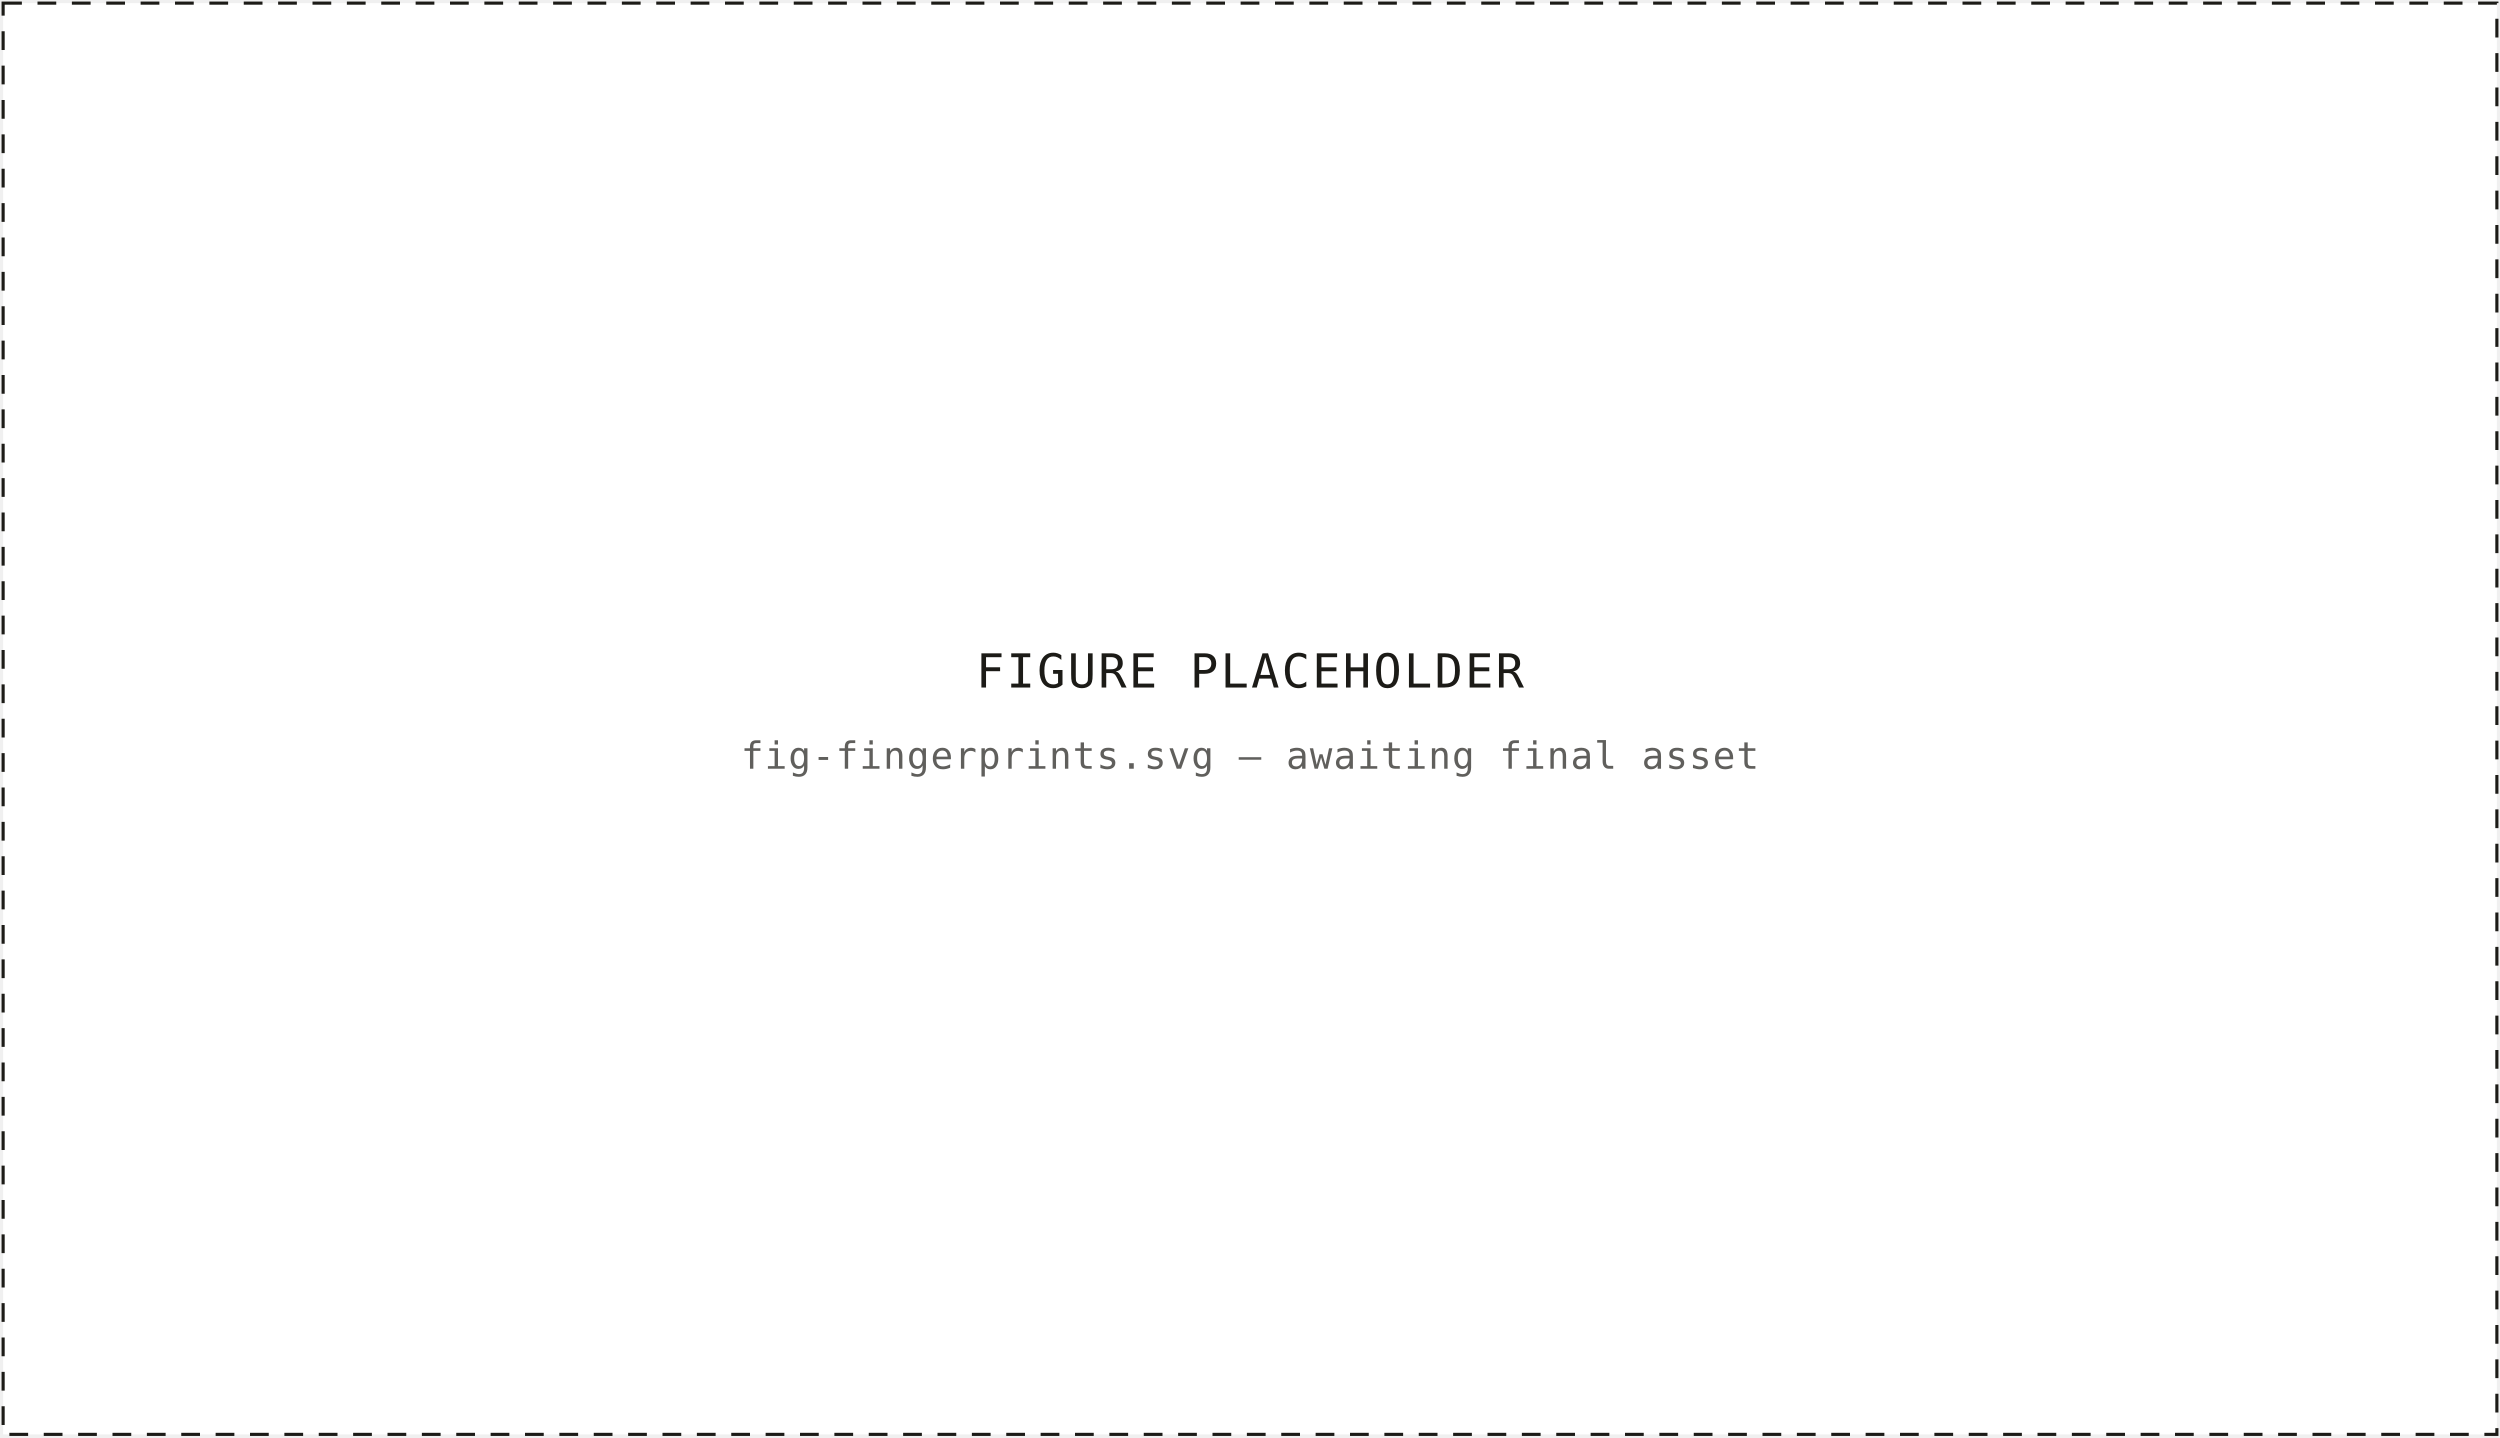
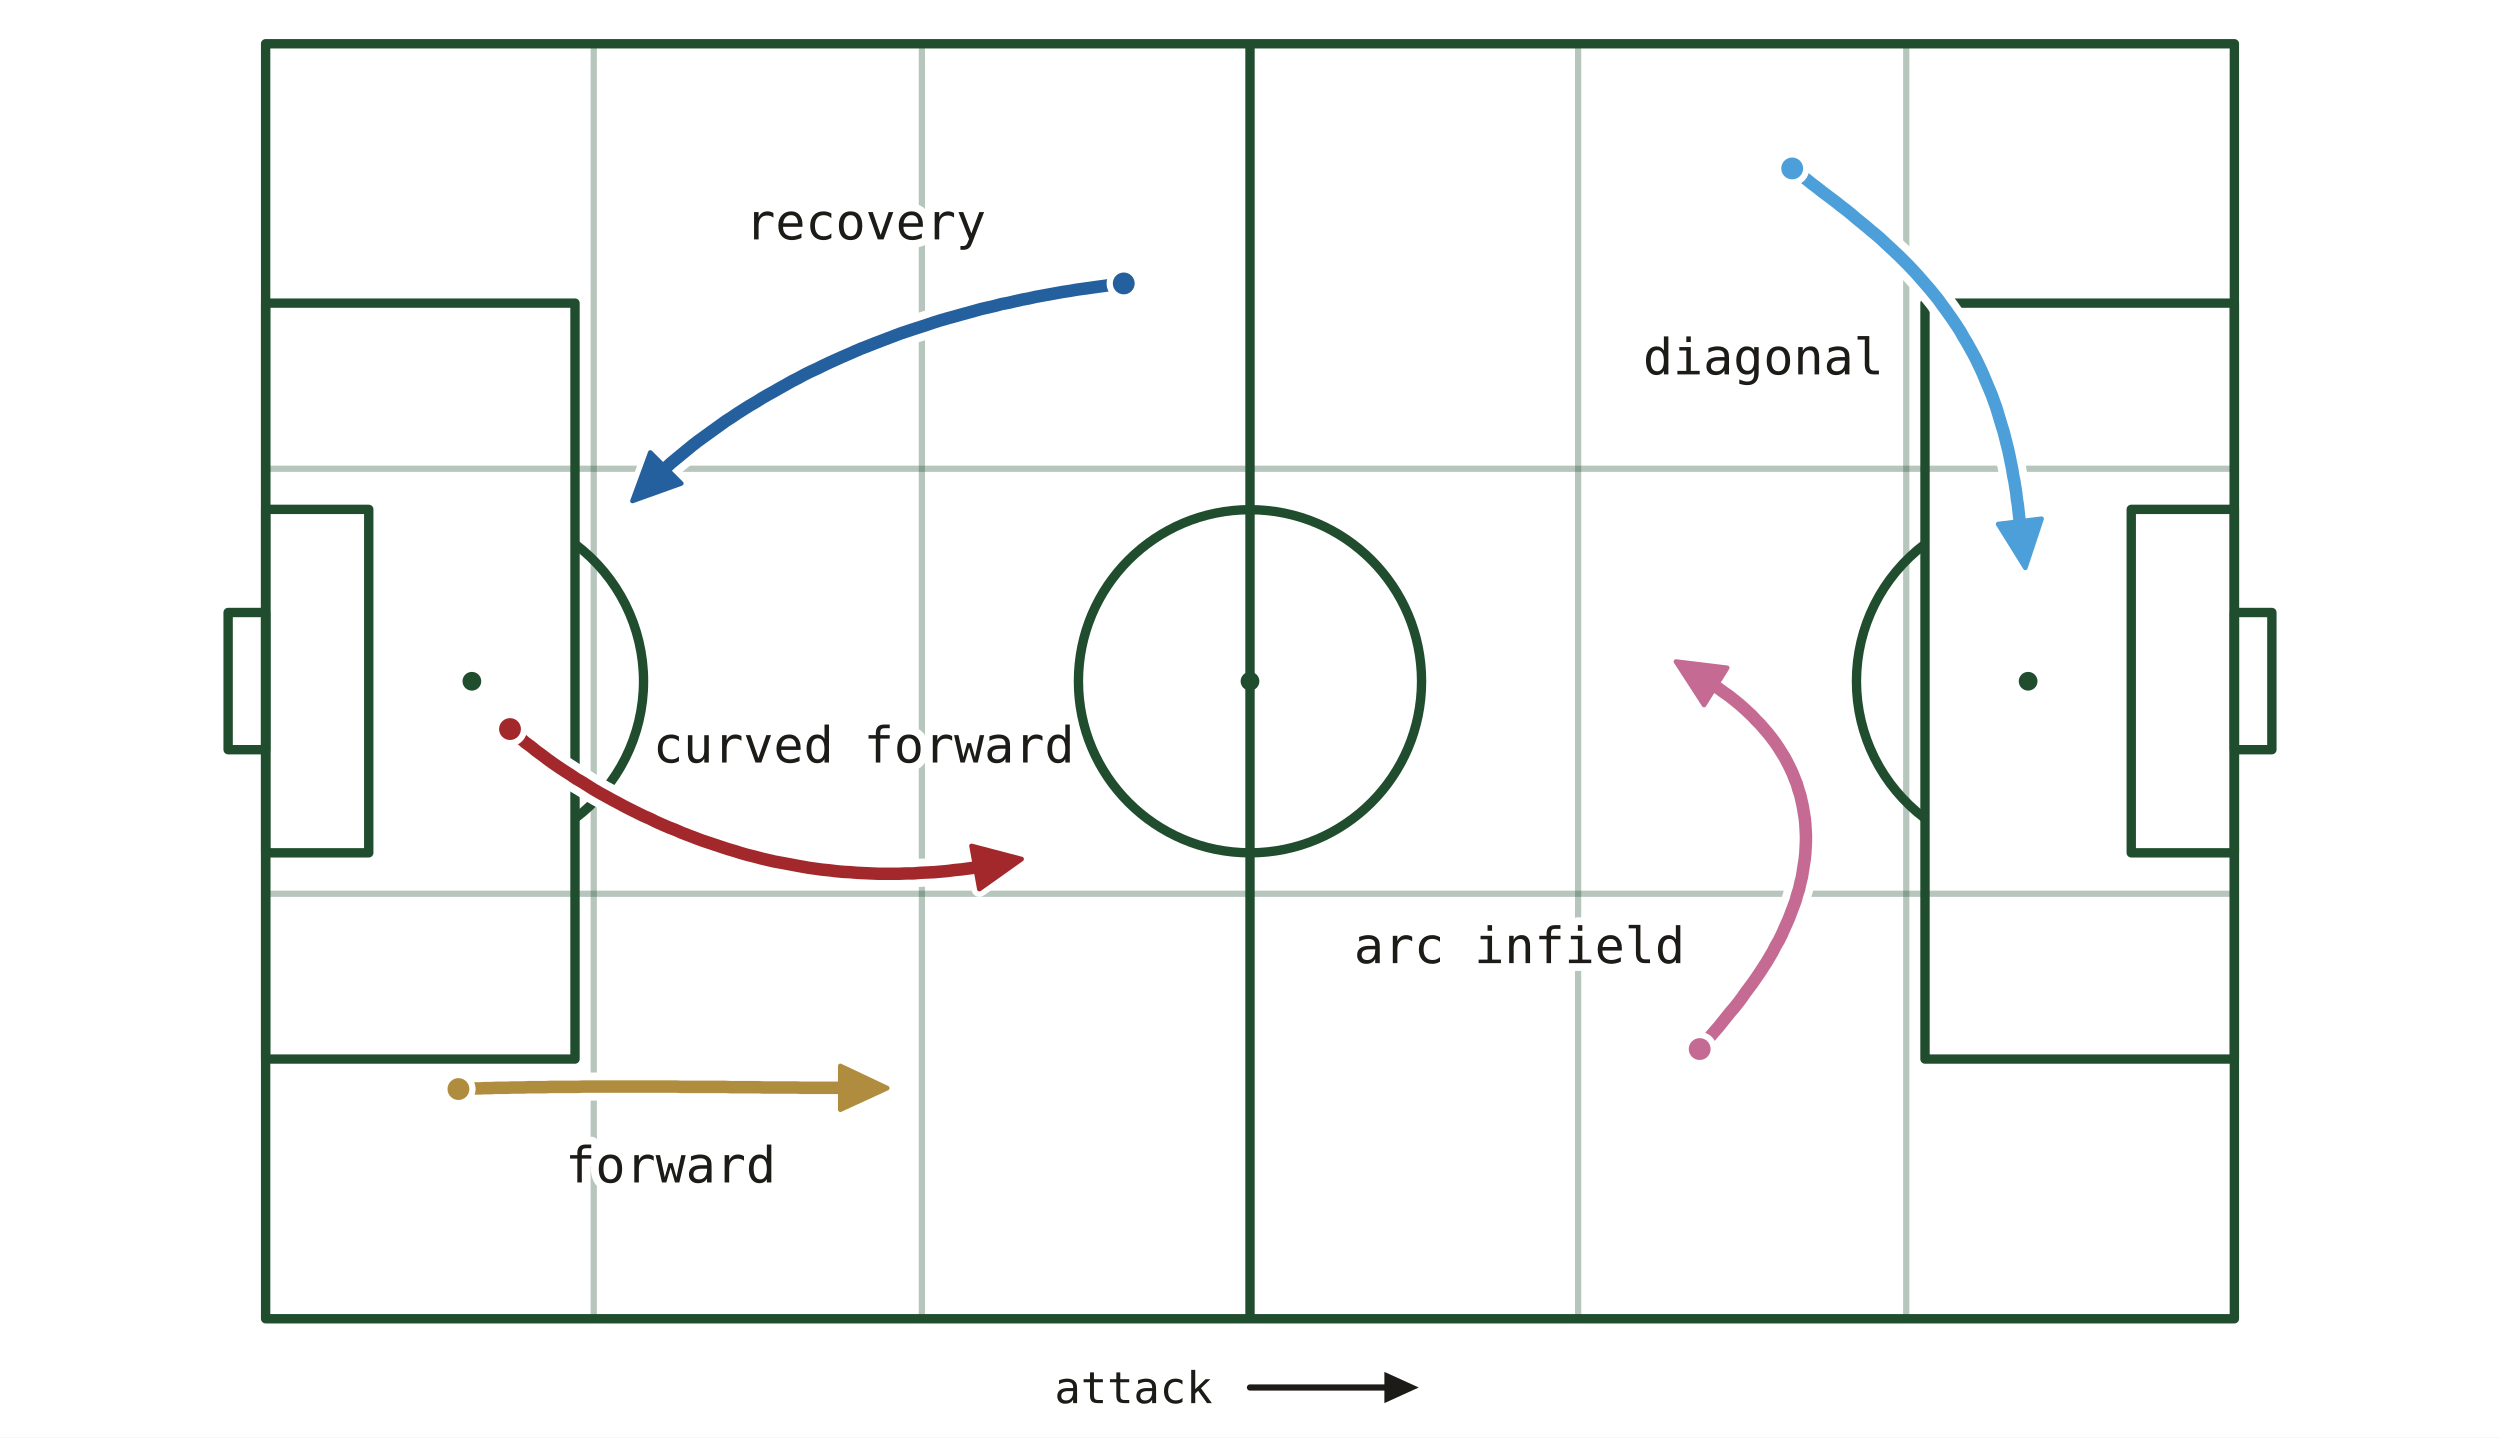
- <svg xmlns="http://www.w3.org/2000/svg" viewBox="0 0 800 460" role="img" aria-label="Placeholder for the movement-fingerprints figure, not yet supplied">
-   <rect x="1" y="1" width="798" height="458" fill="#FFFFFF" stroke="#1C1B17" stroke-width="1" stroke-dasharray="6 5" />
-   <text x="400" y="220" font-family="'IBM Plex Mono', monospace" font-size="15" fill="#1C1B17" text-anchor="middle" letter-spacing="0.05em">FIGURE PLACEHOLDER</text>
-   <text x="400" y="246" font-family="'IBM Plex Mono', monospace" font-size="12" fill="#1C1B17" text-anchor="middle" opacity="0.7" letter-spacing="0.03em">fig-fingerprints.svg — awaiting final asset</text>
+ <svg xmlns="http://www.w3.org/2000/svg" viewBox="0 0 800 460" width="800" height="460" role="img" aria-label="Football pitch, attacking left to right, divided into an 18-zone grid. Five arrows show prototype run shapes, each the mean quintic Bézier curve of one Gaussian-mixture cluster, drawn in a zone where that kind of run is common: forward, curved forward, recovery, arc infield and diagonal.">
+   <rect width="800" height="460" fill="#FFFFFF" />
+   <g stroke="#1F4D2E" stroke-opacity="0.32" stroke-width="2" fill="none">
+     <line x1="190" y1="14" x2="190" y2="422" />
+     <line x1="295" y1="14" x2="295" y2="422" />
+     <line x1="505" y1="14" x2="505" y2="422" />
+     <line x1="610" y1="14" x2="610" y2="422" />
+     <line x1="85" y1="150" x2="715" y2="150" />
+     <line x1="85" y1="286" x2="715" y2="286" />
+   </g>
+   <g stroke="#1F4D2E" stroke-width="3" fill="none" stroke-linejoin="round">
+     <rect x="85" y="14" width="630" height="408" />
+     <line x1="400" y1="14" x2="400" y2="422" />
+     <circle cx="400" cy="218" r="54.9" />
+     <rect x="85" y="97" width="99" height="241.9" />
+     <rect x="85" y="163" width="33" height="109.9" />
+     <path d="M184 174.1 A54.9 54.9 0 0 1 184 261.9" />
+     <rect x="73" y="196" width="12" height="43.9" />
+     <rect x="616" y="97" width="99" height="241.9" />
+     <rect x="682" y="163" width="33" height="109.9" />
+     <path d="M616 174.1 A54.9 54.9 0 0 0 616 261.9" />
+     <rect x="715" y="196" width="12" height="43.9" />
+   </g>
+   <g fill="#1F4D2E">
+     <circle cx="400" cy="218" r="3" />
+     <circle cx="151" cy="218" r="3" />
+     <circle cx="649" cy="218" r="3" />
+   </g>
+   <g>
+     <path d="M146.7 348.5 L148.4 348.5 L150.1 348.4 L151.8 348.3 L153.5 348.3 L155.3 348.2 L157 348.2 L158.7 348.1 L160.5 348.1 L162.2 348.1 L163.9 348 L165.7 348 L167.4 348 L169.1 347.9 L170.9 347.9 L172.6 347.9 L174.4 347.9 L176.1 347.8 L177.9 347.8 L179.6 347.8 L181.4 347.8 L183.1 347.8 L184.9 347.8 L186.6 347.7 L188.3 347.7 L190.1 347.7 L191.8 347.7 L193.6 347.7 L195.3 347.7 L197.1 347.7 L198.8 347.7 L200.6 347.7 L202.3 347.7 L204.1 347.7 L205.8 347.7 L207.6 347.7 L209.3 347.7 L211.1 347.7 L212.8 347.7 L214.6 347.7 L216.3 347.7 L218.1 347.8 L219.8 347.8 L221.6 347.8 L223.3 347.8 L225.1 347.8 L226.8 347.8 L228.6 347.8 L230.3 347.8 L232.1 347.8 L233.8 347.9 L235.6 347.9 L237.3 347.9 L239.1 347.9 L240.8 347.9 L242.6 347.9 L244.3 348 L246.1 348 L247.8 348 L249.5 348 L251.3 348 L253 348 L254.8 348 L256.5 348.1 L258.3 348.1 L260 348.1 L261.7 348.1 L263.4 348.1 L265.2 348.1 L266.9 348.1 L268.6 348.1 L270.3 348.2" fill="none" stroke="#FFFFFF" stroke-width="9" stroke-linecap="round" stroke-linejoin="round" />
+     <polygon points="283.9,348.2 268.9,355.1 268.9,341.1" fill="#FFFFFF" stroke="#FFFFFF" stroke-width="5" stroke-linejoin="round" />
+     <path d="M146.7 348.5 L148.4 348.5 L150.1 348.4 L151.8 348.3 L153.5 348.3 L155.3 348.2 L157 348.2 L158.7 348.1 L160.5 348.1 L162.2 348.1 L163.9 348 L165.7 348 L167.4 348 L169.1 347.9 L170.9 347.9 L172.6 347.9 L174.4 347.9 L176.1 347.8 L177.9 347.8 L179.6 347.8 L181.4 347.8 L183.1 347.8 L184.9 347.8 L186.6 347.7 L188.3 347.7 L190.1 347.7 L191.8 347.7 L193.6 347.7 L195.3 347.7 L197.1 347.7 L198.8 347.7 L200.6 347.7 L202.3 347.7 L204.1 347.7 L205.8 347.7 L207.6 347.7 L209.3 347.7 L211.1 347.7 L212.8 347.7 L214.6 347.7 L216.3 347.7 L218.1 347.8 L219.8 347.8 L221.6 347.8 L223.3 347.8 L225.1 347.8 L226.8 347.8 L228.6 347.8 L230.3 347.8 L232.1 347.8 L233.8 347.9 L235.6 347.9 L237.3 347.9 L239.1 347.9 L240.8 347.9 L242.6 347.9 L244.3 348 L246.1 348 L247.8 348 L249.5 348 L251.3 348 L253 348 L254.8 348 L256.5 348.1 L258.3 348.1 L260 348.1 L261.7 348.1 L263.4 348.1 L265.2 348.1 L266.9 348.1 L268.6 348.1 L270.3 348.2" fill="none" stroke="#B08D3E" stroke-width="4" stroke-linecap="round" stroke-linejoin="round" />
+     <polygon points="283.9,348.2 268.9,355.1 268.9,341.1" fill="#B08D3E" stroke="#B08D3E" stroke-width="1.5" stroke-linejoin="round" />
+     <circle cx="146.7" cy="348.5" r="4.5" fill="#B08D3E" stroke="#FFFFFF" stroke-width="2" />
+   </g>
+   <g>
+     <path d="M163.2 233.3 L164.8 234.8 L166.5 236.2 L168.1 237.6 L169.9 238.9 L171.6 240.3 L173.4 241.6 L175.1 242.9 L176.9 244.2 L178.8 245.5 L180.6 246.7 L182.5 247.9 L184.4 249.2 L186.3 250.3 L188.2 251.5 L190.1 252.7 L192 253.8 L194 254.9 L196 256 L197.9 257 L199.9 258.1 L201.9 259.1 L203.9 260.1 L205.9 261.1 L208 262 L210 263 L212 263.9 L214.1 264.8 L216.2 265.6 L218.2 266.5 L220.3 267.3 L222.4 268.1 L224.5 268.9 L226.6 269.6 L228.7 270.3 L230.8 271 L232.9 271.7 L235 272.3 L237.2 273 L239.3 273.6 L241.4 274.1 L243.6 274.7 L245.7 275.2 L247.9 275.7 L250.1 276.1 L252.3 276.5 L254.4 276.9 L256.6 277.3 L258.8 277.7 L261 278 L263.2 278.3 L265.4 278.5 L267.7 278.8 L269.9 279 L272.1 279.1 L274.3 279.3 L276.6 279.4 L278.8 279.5 L281 279.6 L283.3 279.6 L285.5 279.6 L287.8 279.6 L290 279.5 L292.2 279.5 L294.5 279.3 L296.7 279.2 L298.9 279.1 L301.2 278.9 L303.4 278.7 L305.6 278.4 L307.8 278.2 L310 277.9 L312.2 277.6 L314.3 277.3" fill="none" stroke="#FFFFFF" stroke-width="9" stroke-linecap="round" stroke-linejoin="round" />
+     <polygon points="326.9,274.9 313.4,284.5 310.9,270.7" fill="#FFFFFF" stroke="#FFFFFF" stroke-width="5" stroke-linejoin="round" />
+     <path d="M163.2 233.3 L164.8 234.8 L166.5 236.2 L168.1 237.6 L169.9 238.9 L171.6 240.3 L173.4 241.6 L175.1 242.9 L176.9 244.2 L178.8 245.5 L180.6 246.7 L182.5 247.9 L184.4 249.2 L186.3 250.3 L188.2 251.5 L190.1 252.7 L192 253.8 L194 254.9 L196 256 L197.9 257 L199.9 258.1 L201.9 259.1 L203.9 260.1 L205.9 261.1 L208 262 L210 263 L212 263.9 L214.1 264.8 L216.2 265.6 L218.2 266.5 L220.3 267.3 L222.4 268.1 L224.5 268.9 L226.6 269.6 L228.7 270.3 L230.8 271 L232.9 271.7 L235 272.3 L237.2 273 L239.3 273.6 L241.4 274.1 L243.6 274.7 L245.7 275.2 L247.9 275.7 L250.1 276.1 L252.3 276.5 L254.4 276.9 L256.6 277.3 L258.8 277.7 L261 278 L263.2 278.3 L265.4 278.5 L267.7 278.8 L269.9 279 L272.1 279.1 L274.3 279.3 L276.6 279.4 L278.8 279.5 L281 279.6 L283.3 279.6 L285.5 279.6 L287.8 279.6 L290 279.5 L292.2 279.5 L294.5 279.3 L296.7 279.2 L298.9 279.1 L301.2 278.9 L303.4 278.7 L305.6 278.4 L307.8 278.2 L310 277.9 L312.2 277.6 L314.3 277.3" fill="none" stroke="#A3282B" stroke-width="4" stroke-linecap="round" stroke-linejoin="round" />
+     <polygon points="326.9,274.9 313.4,284.5 310.9,270.7" fill="#A3282B" stroke="#A3282B" stroke-width="1.5" stroke-linejoin="round" />
+     <circle cx="163.2" cy="233.3" r="4.5" fill="#A3282B" stroke="#FFFFFF" stroke-width="2" />
+   </g>
+   <g>
+     <path d="M359.6 90.7 L357.4 91 L355.3 91.2 L353.2 91.5 L351 91.8 L348.9 92.1 L346.7 92.4 L344.5 92.7 L342.3 93.1 L340.2 93.4 L338 93.8 L335.8 94.2 L333.6 94.6 L331.4 95 L329.2 95.5 L327 95.9 L324.8 96.4 L322.7 96.9 L320.5 97.3 L318.3 97.9 L316.1 98.4 L313.9 98.9 L311.8 99.5 L309.6 100.1 L307.4 100.7 L305.3 101.3 L303.1 101.9 L301 102.5 L298.8 103.2 L296.7 103.9 L294.6 104.6 L292.4 105.3 L290.3 106 L288.2 106.7 L286.1 107.5 L284 108.3 L281.9 109.1 L279.8 109.9 L277.8 110.7 L275.7 111.5 L273.6 112.4 L271.6 113.3 L269.5 114.2 L267.5 115.1 L265.5 116 L263.4 117 L261.4 118 L259.4 118.9 L257.4 119.9 L255.4 121 L253.4 122 L251.5 123.1 L249.5 124.2 L247.6 125.3 L245.6 126.4 L243.7 127.5 L241.8 128.7 L239.9 129.8 L238 131 L236.1 132.2 L234.2 133.5 L232.3 134.7 L230.5 136 L228.7 137.3 L226.9 138.6 L225.1 139.9 L223.3 141.2 L221.5 142.6 L219.8 144 L218.1 145.4 L216.4 146.8 L214.7 148.2 L213.1 149.7 L211.5 151.1" fill="none" stroke="#FFFFFF" stroke-width="9" stroke-linecap="round" stroke-linejoin="round" />
+     <polygon points="202.4,160.3 208.1,144.8 218,154.7" fill="#FFFFFF" stroke="#FFFFFF" stroke-width="5" stroke-linejoin="round" />
+     <path d="M359.6 90.7 L357.4 91 L355.3 91.2 L353.2 91.5 L351 91.8 L348.9 92.1 L346.7 92.4 L344.5 92.7 L342.3 93.1 L340.2 93.4 L338 93.8 L335.8 94.2 L333.6 94.6 L331.4 95 L329.2 95.5 L327 95.9 L324.8 96.4 L322.7 96.9 L320.5 97.3 L318.3 97.9 L316.1 98.4 L313.9 98.9 L311.8 99.5 L309.6 100.1 L307.4 100.7 L305.3 101.3 L303.1 101.9 L301 102.5 L298.8 103.2 L296.7 103.9 L294.6 104.6 L292.4 105.3 L290.3 106 L288.2 106.7 L286.1 107.5 L284 108.3 L281.9 109.1 L279.8 109.9 L277.8 110.7 L275.7 111.5 L273.6 112.4 L271.6 113.3 L269.5 114.2 L267.5 115.1 L265.5 116 L263.4 117 L261.4 118 L259.4 118.9 L257.4 119.9 L255.4 121 L253.4 122 L251.5 123.1 L249.5 124.2 L247.6 125.3 L245.6 126.4 L243.7 127.5 L241.8 128.7 L239.9 129.8 L238 131 L236.1 132.2 L234.2 133.5 L232.3 134.7 L230.5 136 L228.7 137.3 L226.9 138.6 L225.1 139.9 L223.3 141.2 L221.5 142.6 L219.8 144 L218.1 145.4 L216.4 146.8 L214.7 148.2 L213.1 149.7 L211.5 151.1" fill="none" stroke="#245F9E" stroke-width="4" stroke-linecap="round" stroke-linejoin="round" />
+     <polygon points="202.4,160.3 208.1,144.8 218,154.7" fill="#245F9E" stroke="#245F9E" stroke-width="1.5" stroke-linejoin="round" />
+     <circle cx="359.6" cy="90.7" r="4.5" fill="#245F9E" stroke="#FFFFFF" stroke-width="2" />
+   </g>
+   <g>
+     <path d="M543.9 335.7 L545.2 334.2 L546.4 332.8 L547.6 331.3 L548.8 329.9 L550.1 328.4 L551.3 326.9 L552.5 325.4 L553.7 323.9 L555 322.4 L556.2 320.9 L557.4 319.3 L558.5 317.7 L559.7 316.1 L560.9 314.5 L562 312.9 L563.1 311.3 L564.2 309.6 L565.3 307.9 L566.3 306.2 L567.3 304.5 L568.2 302.7 L569.2 301 L570.1 299.2 L570.9 297.4 L571.7 295.6 L572.5 293.8 L573.2 291.9 L573.9 290.1 L574.6 288.2 L575.1 286.3 L575.7 284.5 L576.1 282.6 L576.6 280.7 L576.9 278.8 L577.2 276.9 L577.5 275 L577.7 273.1 L577.8 271.2 L577.9 269.3 L577.9 267.4 L577.8 265.5 L577.7 263.6 L577.5 261.8 L577.2 259.9 L576.9 258.1 L576.5 256.3 L576.1 254.5 L575.5 252.7 L575 250.9 L574.3 249.2 L573.6 247.4 L572.8 245.7 L572 244.1 L571.1 242.4 L570.1 240.8 L569.1 239.2 L568.1 237.7 L566.9 236.1 L565.8 234.7 L564.5 233.2 L563.3 231.8 L561.9 230.4 L560.6 229 L559.2 227.7 L557.8 226.4 L556.3 225.1 L554.8 223.9 L553.3 222.7 L551.7 221.6 L550.2 220.5 L548.6 219.4 L547 218.3" fill="none" stroke="#FFFFFF" stroke-width="9" stroke-linecap="round" stroke-linejoin="round" />
+     <polygon points="536.3,211.7 552.7,213.7 545.3,225.6" fill="#FFFFFF" stroke="#FFFFFF" stroke-width="5" stroke-linejoin="round" />
+     <path d="M543.9 335.7 L545.2 334.2 L546.4 332.8 L547.6 331.3 L548.8 329.9 L550.1 328.4 L551.3 326.9 L552.5 325.4 L553.7 323.9 L555 322.4 L556.2 320.9 L557.4 319.3 L558.5 317.7 L559.7 316.1 L560.9 314.5 L562 312.9 L563.1 311.3 L564.2 309.6 L565.3 307.9 L566.3 306.2 L567.3 304.5 L568.2 302.7 L569.2 301 L570.1 299.2 L570.9 297.4 L571.7 295.6 L572.5 293.8 L573.2 291.9 L573.9 290.1 L574.6 288.2 L575.1 286.3 L575.7 284.5 L576.1 282.6 L576.6 280.7 L576.9 278.8 L577.2 276.9 L577.5 275 L577.7 273.1 L577.8 271.2 L577.9 269.3 L577.9 267.4 L577.8 265.5 L577.7 263.6 L577.5 261.8 L577.2 259.9 L576.9 258.1 L576.5 256.3 L576.1 254.5 L575.5 252.7 L575 250.9 L574.3 249.2 L573.6 247.4 L572.8 245.7 L572 244.1 L571.1 242.4 L570.1 240.8 L569.1 239.2 L568.1 237.7 L566.9 236.1 L565.8 234.7 L564.5 233.2 L563.3 231.8 L561.9 230.4 L560.6 229 L559.2 227.7 L557.8 226.4 L556.3 225.1 L554.8 223.9 L553.3 222.7 L551.7 221.6 L550.2 220.5 L548.6 219.4 L547 218.3" fill="none" stroke="#C46A93" stroke-width="4" stroke-linecap="round" stroke-linejoin="round" />
+     <polygon points="536.3,211.7 552.7,213.7 545.3,225.6" fill="#C46A93" stroke="#C46A93" stroke-width="1.5" stroke-linejoin="round" />
+     <circle cx="543.9" cy="335.7" r="4.5" fill="#C46A93" stroke="#FFFFFF" stroke-width="2" />
+   </g>
+   <g>
+     <path d="M573.5 53.9 L575.1 55.1 L576.6 56.3 L578.2 57.5 L579.8 58.8 L581.4 60 L582.9 61.2 L584.5 62.4 L586.1 63.6 L587.7 64.8 L589.3 66.1 L590.9 67.3 L592.5 68.6 L594 69.9 L595.6 71.2 L597.2 72.5 L598.7 73.8 L600.3 75.1 L601.8 76.4 L603.3 77.8 L604.8 79.2 L606.3 80.6 L607.8 82 L609.3 83.5 L610.7 84.9 L612.1 86.4 L613.5 87.9 L614.9 89.5 L616.2 91 L617.6 92.6 L618.9 94.2 L620.2 95.8 L621.4 97.5 L622.6 99.1 L623.8 100.8 L625 102.5 L626.2 104.3 L627.3 106 L628.3 107.8 L629.4 109.6 L630.4 111.4 L631.4 113.2 L632.4 115.1 L633.3 117 L634.2 118.9 L635 120.8 L635.8 122.7 L636.6 124.6 L637.4 126.5 L638.1 128.5 L638.8 130.4 L639.4 132.4 L640 134.4 L640.6 136.4 L641.2 138.3 L641.7 140.3 L642.2 142.3 L642.7 144.3 L643.1 146.2 L643.5 148.2 L643.9 150.1 L644.2 152.1 L644.6 154 L644.9 155.9 L645.2 157.8 L645.4 159.7 L645.7 161.5 L645.9 163.3 L646.1 165.1 L646.3 166.8 L646.5 168.6" fill="none" stroke="#FFFFFF" stroke-width="9" stroke-linecap="round" stroke-linejoin="round" />
+     <polygon points="648.1,181.7 639.4,167.7 653.3,166" fill="#FFFFFF" stroke="#FFFFFF" stroke-width="5" stroke-linejoin="round" />
+     <path d="M573.5 53.9 L575.1 55.1 L576.6 56.3 L578.2 57.5 L579.8 58.8 L581.4 60 L582.9 61.2 L584.5 62.4 L586.1 63.6 L587.7 64.8 L589.3 66.1 L590.9 67.3 L592.5 68.6 L594 69.9 L595.6 71.2 L597.2 72.5 L598.7 73.8 L600.3 75.1 L601.8 76.4 L603.3 77.8 L604.8 79.2 L606.3 80.6 L607.8 82 L609.3 83.5 L610.7 84.9 L612.1 86.4 L613.5 87.9 L614.9 89.5 L616.2 91 L617.6 92.6 L618.9 94.2 L620.2 95.8 L621.4 97.5 L622.6 99.1 L623.8 100.8 L625 102.5 L626.2 104.3 L627.3 106 L628.3 107.8 L629.4 109.6 L630.4 111.4 L631.4 113.2 L632.4 115.1 L633.3 117 L634.2 118.9 L635 120.8 L635.8 122.7 L636.6 124.6 L637.4 126.5 L638.1 128.5 L638.8 130.4 L639.4 132.4 L640 134.4 L640.6 136.4 L641.2 138.3 L641.7 140.3 L642.2 142.3 L642.7 144.3 L643.1 146.2 L643.5 148.2 L643.9 150.1 L644.2 152.1 L644.6 154 L644.9 155.9 L645.2 157.8 L645.4 159.7 L645.7 161.5 L645.9 163.3 L646.1 165.1 L646.3 166.8 L646.5 168.6" fill="none" stroke="#4C9FD8" stroke-width="4" stroke-linecap="round" stroke-linejoin="round" />
+     <polygon points="648.1,181.7 639.4,167.7 653.3,166" fill="#4C9FD8" stroke="#4C9FD8" stroke-width="1.5" stroke-linejoin="round" />
+     <circle cx="573.5" cy="53.9" r="4.5" fill="#4C9FD8" stroke="#FFFFFF" stroke-width="2" />
+   </g>
+   <g font-family="'IBM Plex Mono', 'SFMono-Regular', Menlo, Consolas, monospace" font-size="16" fill="#1C1B17" stroke="#FFFFFF" stroke-width="5" stroke-linejoin="round" paint-order="stroke">
+     <text x="214.6" y="378.4" text-anchor="middle">forward</text>
+     <text x="276.4" y="244" text-anchor="middle">curved forward</text>
+     <text x="277" y="76.6" text-anchor="middle">recovery</text>
+     <text x="539.2" y="308.2" text-anchor="end">arc infield</text>
+     <text x="602.8" y="119.8" text-anchor="end">diagonal</text>
+   </g>
+   <g fill="#1C1B17" font-family="'IBM Plex Mono', 'SFMono-Regular', Menlo, Consolas, monospace" font-size="14">
+     <text x="388" y="449" text-anchor="end">attack</text>
+   </g>
+   <line x1="400" y1="444" x2="444" y2="444" stroke="#1C1B17" stroke-width="2" stroke-linecap="round" />
+   <polygon points="454,444 443,439 443,449" fill="#1C1B17" />
</svg>
